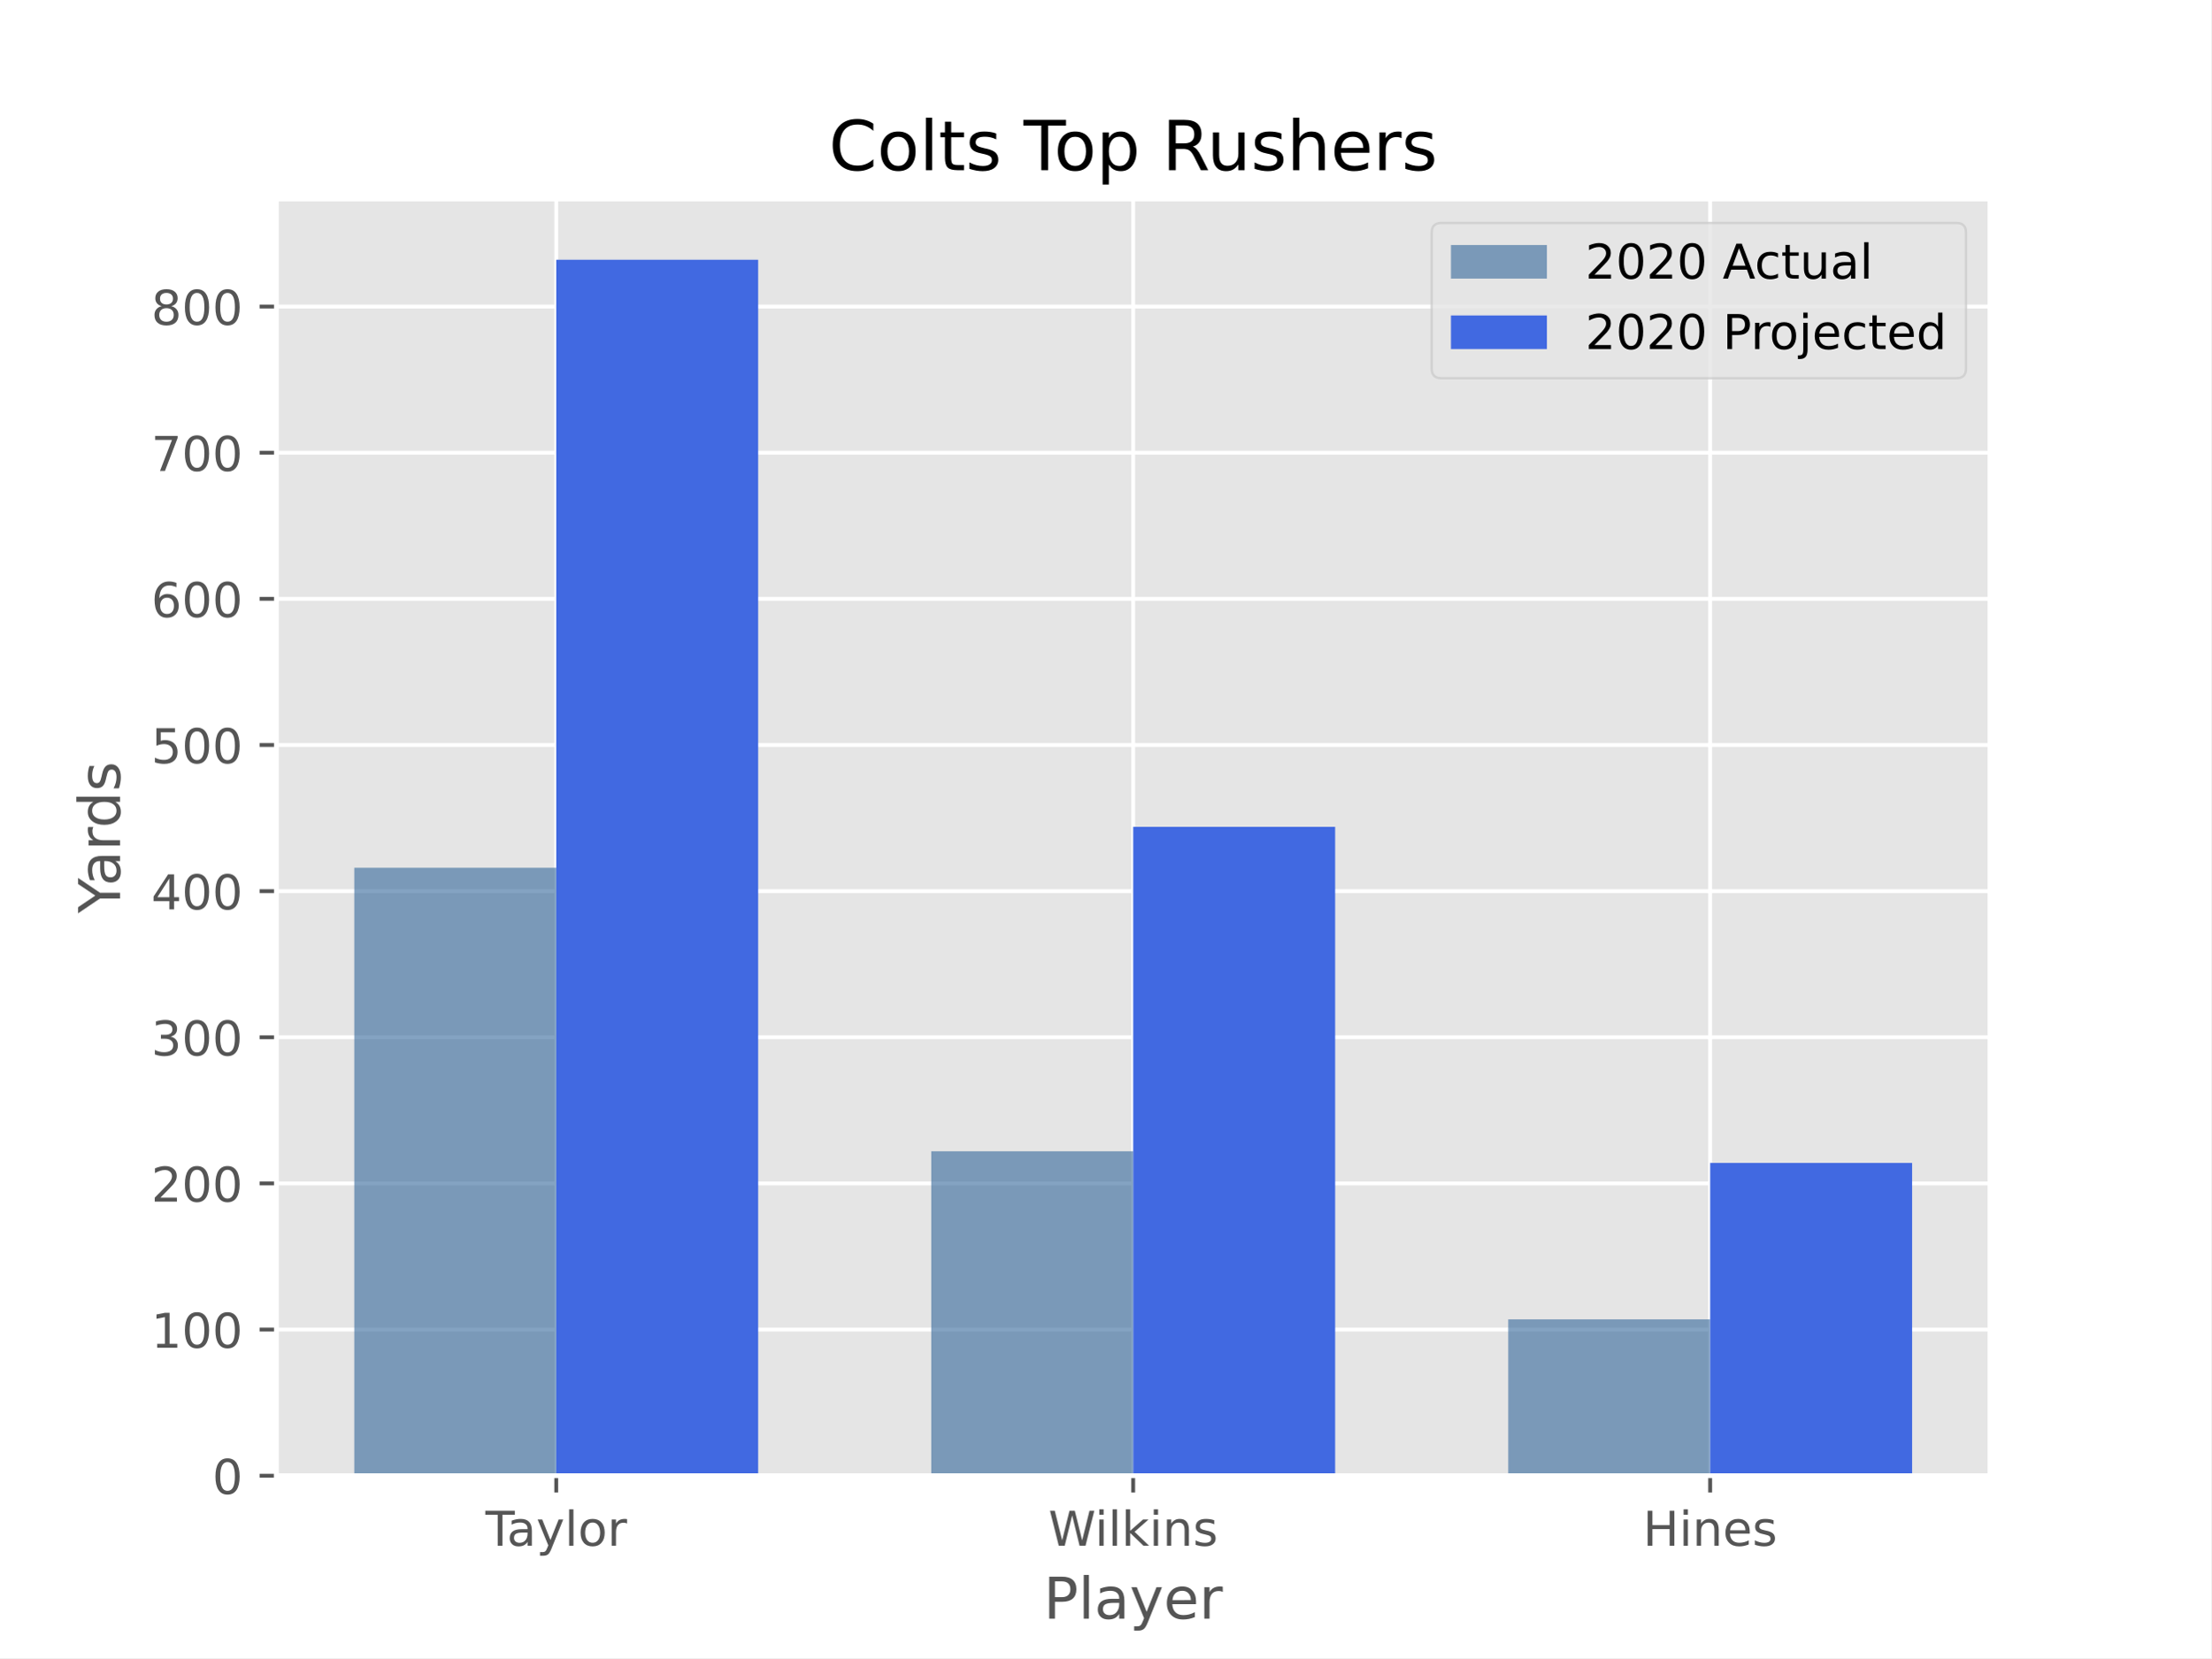
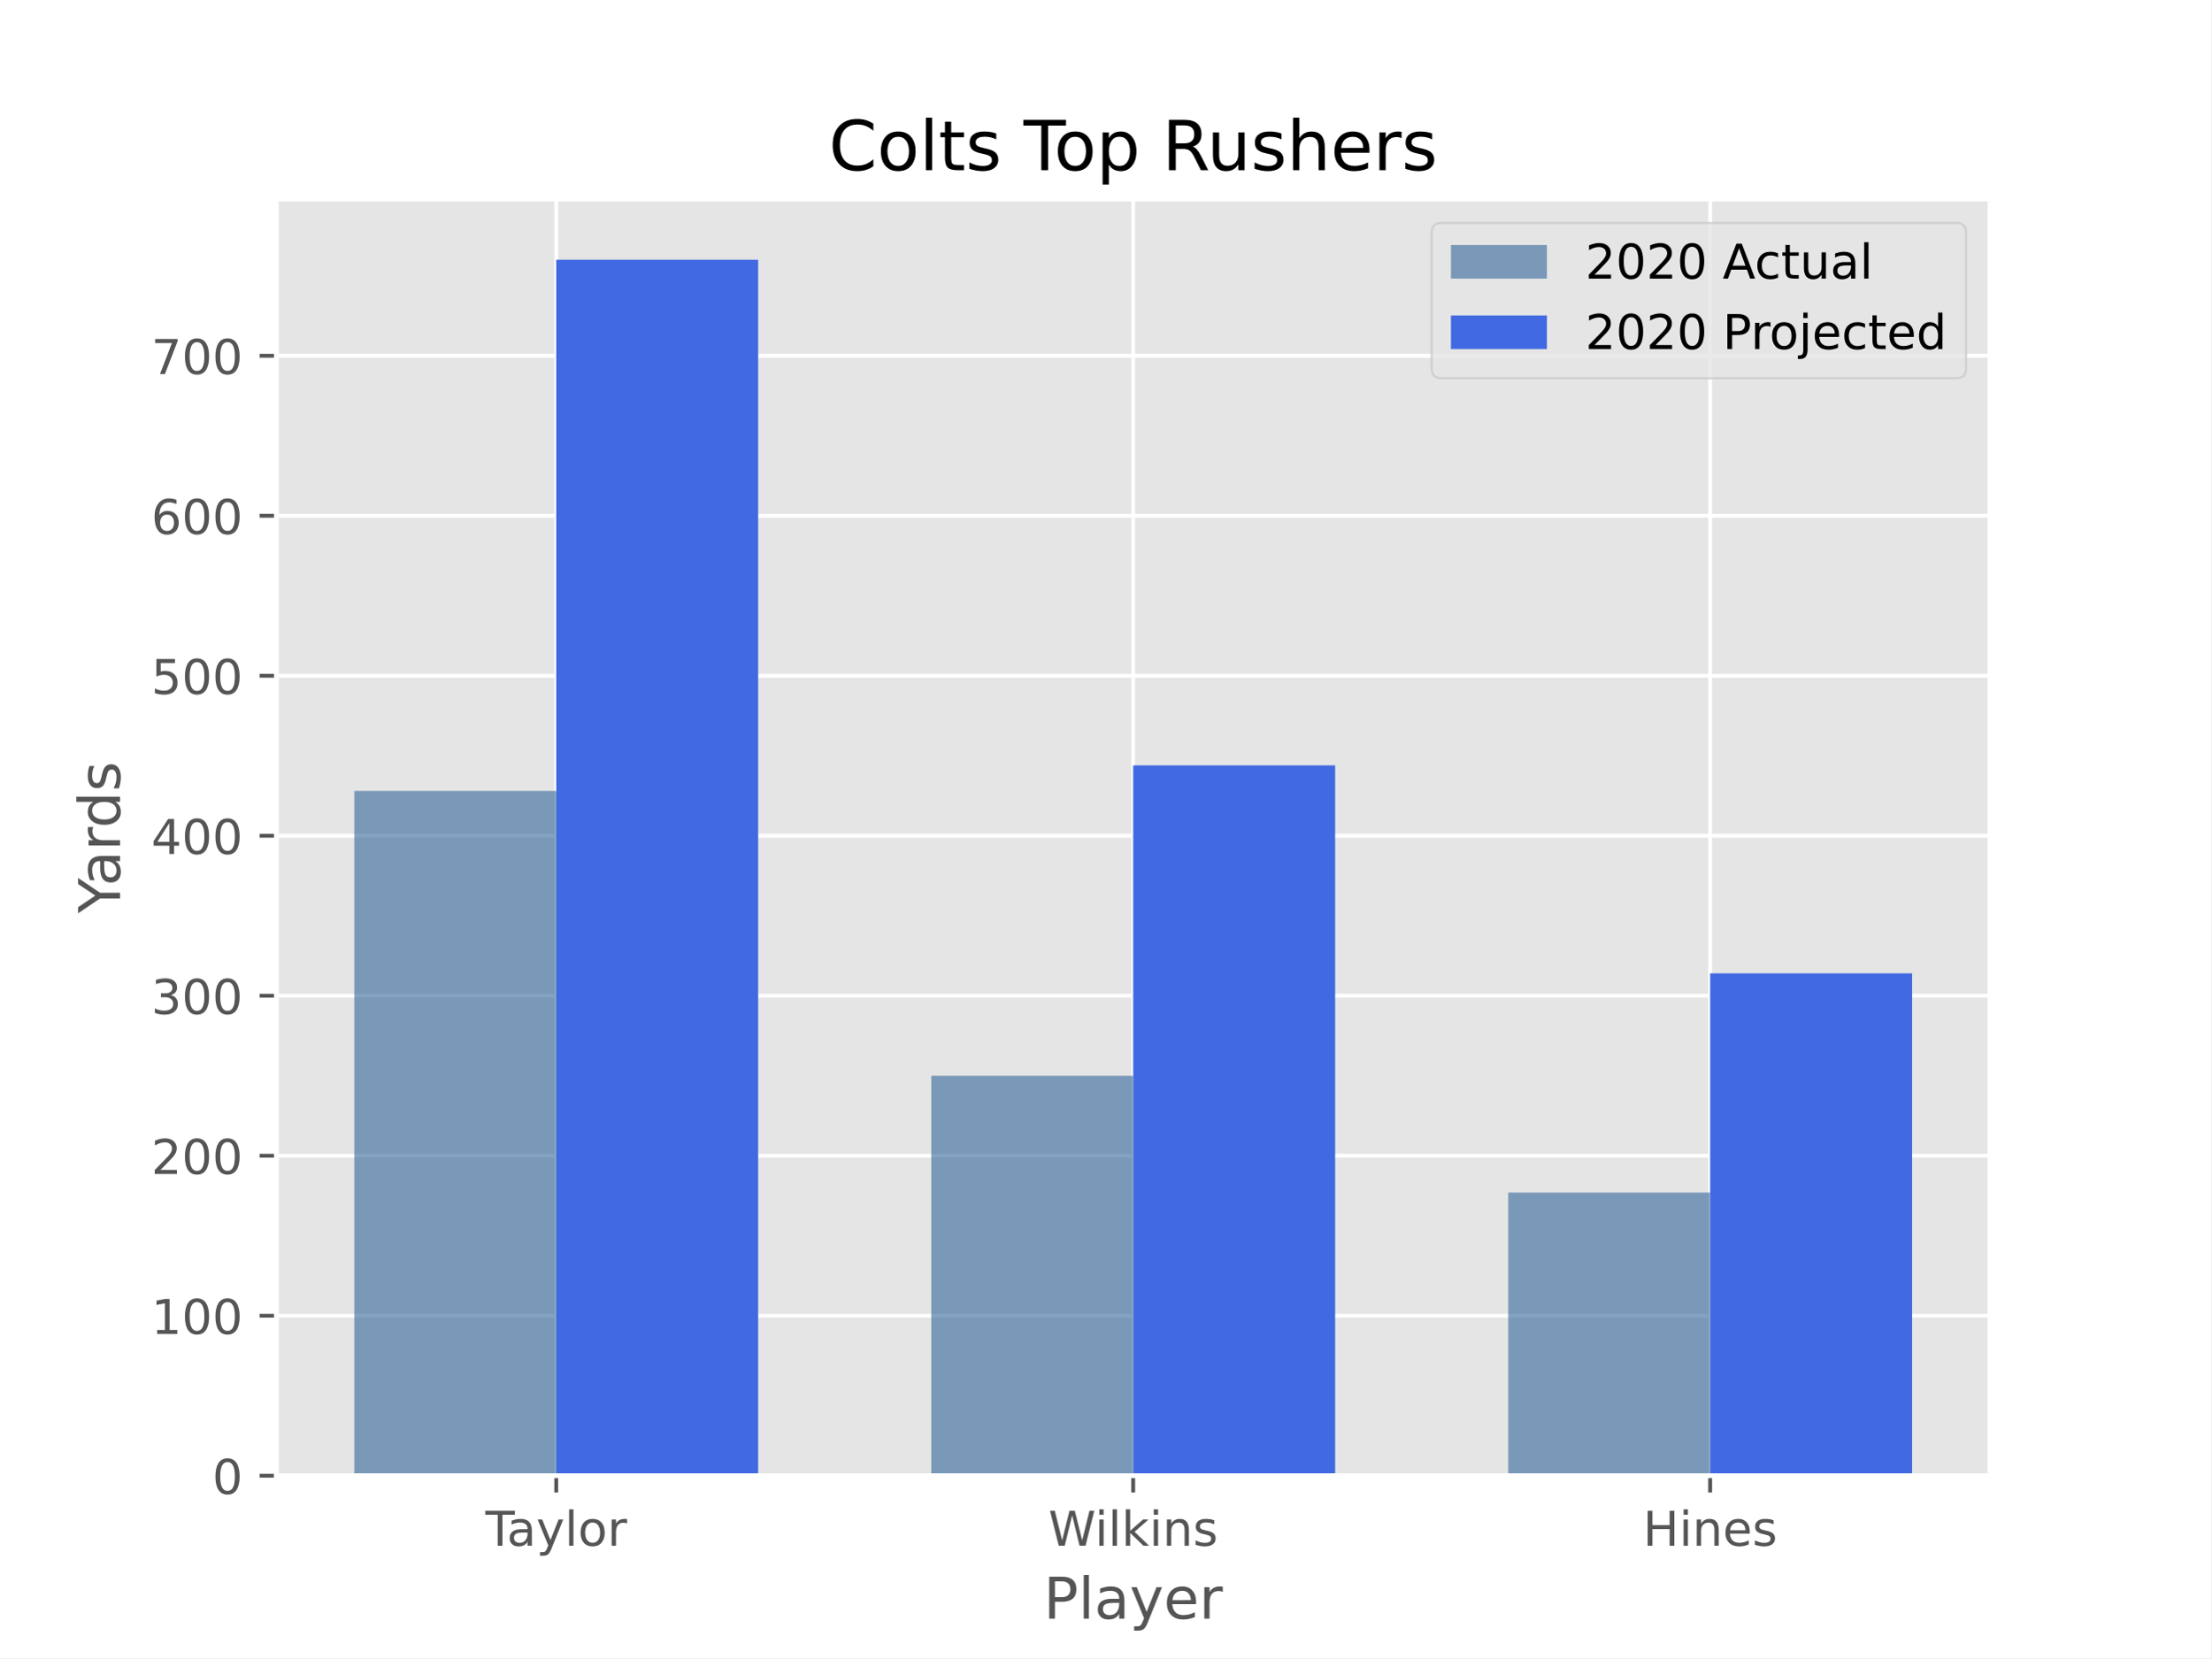
<svg xmlns="http://www.w3.org/2000/svg" xmlns:xlink="http://www.w3.org/1999/xlink" height="345.6pt" version="1.1" viewBox="0 0 460.8 345.6" width="460.8pt">
  <defs>
    <style type="text/css">*{stroke-linecap:butt;stroke-linejoin:round;}</style>
  </defs>
  <g id="figure_1">
    <g id="patch_1">
      <path d="M 0 345.6  L 460.8 345.6  L 460.8 0  L 0 0  z " style="fill:#ffffff;" />
    </g>
    <g id="axes_1">
      <g id="patch_2">
        <path d="M 57.6 307.584  L 414.72 307.584  L 414.72 41.472  L 57.6 41.472  z " style="fill:#e5e5e5;" />
      </g>
      <g id="matplotlib.axis_1">
        <g id="xtick_1">
          <g id="line2d_1">
-             <path clip-path="url(#pebed3a5271)" d="M 115.918 307.584  L 115.918 41.472  " style="fill:none;stroke:#ffffff;stroke-linecap:square;stroke-width:0.8;" />
+             <path clip-path="url(#peca56d6523)" d="M 115.918 307.584  L 115.918 41.472  " style="fill:none;stroke:#ffffff;stroke-linecap:square;stroke-width:0.8;" />
          </g>
          <g id="line2d_2">
            <defs>
-               <path d="M 0 0  L 0 3.5  " id="m8367097b8c" style="stroke:#555555;stroke-width:0.8;" />
-             </defs>
-             <g>
-               <use style="fill:#555555;stroke:#555555;stroke-width:0.8;" x="115.918" xlink:href="#m8367097b8c" y="307.584" />
+               <path d="M 0 0  L 0 3.5  " id="mc77a7208b7" style="stroke:#555555;stroke-width:0.8;" />
+             </defs>
+             <g>
+               <use style="fill:#555555;stroke:#555555;stroke-width:0.8;" x="115.918" xlink:href="#mc77a7208b7" y="307.584" />
            </g>
          </g>
          <g id="text_1">
            <g style="fill:#555555;" transform="translate(101.1613 322.1824)scale(0.1 -0.1)">
              <defs>
                <path d="M -0.297 72.906  L 61.375 72.906  L 61.375 64.594  L 35.5 64.594  L 35.5 0  L 25.594 0  L 25.594 64.594  L -0.297 64.594  z " id="DejaVuSans-84" />
                <path d="M 34.281 27.484  Q 23.391 27.484 19.188 25  Q 14.984 22.516 14.984 16.5  Q 14.984 11.719 18.141 8.906  Q 21.297 6.109 26.703 6.109  Q 34.188 6.109 38.703 11.406  Q 43.219 16.703 43.219 25.484  L 43.219 27.484  z M 52.203 31.203  L 52.203 0  L 43.219 0  L 43.219 8.297  Q 40.141 3.328 35.547 0.953  Q 30.953 -1.422 24.312 -1.422  Q 15.922 -1.422 10.953 3.297  Q 6 8.016 6 15.922  Q 6 25.141 12.172 29.828  Q 18.359 34.516 30.609 34.516  L 43.219 34.516  L 43.219 35.406  Q 43.219 41.609 39.141 45  Q 35.062 48.391 27.688 48.391  Q 23 48.391 18.547 47.266  Q 14.109 46.141 10.016 43.891  L 10.016 52.203  Q 14.938 54.109 19.578 55.047  Q 24.219 56 28.609 56  Q 40.484 56 46.344 49.844  Q 52.203 43.703 52.203 31.203  z " id="DejaVuSans-97" />
                <path d="M 32.172 -5.078  Q 28.375 -14.844 24.75 -17.812  Q 21.141 -20.797 15.094 -20.797  L 7.906 -20.797  L 7.906 -13.281  L 13.188 -13.281  Q 16.891 -13.281 18.938 -11.516  Q 21 -9.766 23.484 -3.219  L 25.094 0.875  L 2.984 54.688  L 12.5 54.688  L 29.594 11.922  L 46.688 54.688  L 56.203 54.688  z " id="DejaVuSans-121" />
                <path d="M 9.422 75.984  L 18.406 75.984  L 18.406 0  L 9.422 0  z " id="DejaVuSans-108" />
                <path d="M 30.609 48.391  Q 23.391 48.391 19.188 42.75  Q 14.984 37.109 14.984 27.297  Q 14.984 17.484 19.156 11.844  Q 23.344 6.203 30.609 6.203  Q 37.797 6.203 41.984 11.859  Q 46.188 17.531 46.188 27.297  Q 46.188 37.016 41.984 42.703  Q 37.797 48.391 30.609 48.391  z M 30.609 56  Q 42.328 56 49.016 48.375  Q 55.719 40.766 55.719 27.297  Q 55.719 13.875 49.016 6.219  Q 42.328 -1.422 30.609 -1.422  Q 18.844 -1.422 12.172 6.219  Q 5.516 13.875 5.516 27.297  Q 5.516 40.766 12.172 48.375  Q 18.844 56 30.609 56  z " id="DejaVuSans-111" />
                <path d="M 41.109 46.297  Q 39.594 47.172 37.812 47.578  Q 36.031 48 33.891 48  Q 26.266 48 22.188 43.047  Q 18.109 38.094 18.109 28.812  L 18.109 0  L 9.078 0  L 9.078 54.688  L 18.109 54.688  L 18.109 46.188  Q 20.953 51.172 25.484 53.578  Q 30.031 56 36.531 56  Q 37.453 56 38.578 55.875  Q 39.703 55.766 41.062 55.516  z " id="DejaVuSans-114" />
              </defs>
              <use xlink:href="#DejaVuSans-84" />
              <use x="44.584" xlink:href="#DejaVuSans-97" />
              <use x="105.863" xlink:href="#DejaVuSans-121" />
              <use x="165.043" xlink:href="#DejaVuSans-108" />
              <use x="192.826" xlink:href="#DejaVuSans-111" />
              <use x="254.008" xlink:href="#DejaVuSans-114" />
            </g>
          </g>
        </g>
        <g id="xtick_2">
          <g id="line2d_3">
-             <path clip-path="url(#pebed3a5271)" d="M 236.16 307.584  L 236.16 41.472  " style="fill:none;stroke:#ffffff;stroke-linecap:square;stroke-width:0.8;" />
+             <path clip-path="url(#peca56d6523)" d="M 236.16 307.584  L 236.16 41.472  " style="fill:none;stroke:#ffffff;stroke-linecap:square;stroke-width:0.8;" />
          </g>
          <g id="line2d_4">
            <g>
-               <use style="fill:#555555;stroke:#555555;stroke-width:0.8;" x="236.16" xlink:href="#m8367097b8c" y="307.584" />
+               <use style="fill:#555555;stroke:#555555;stroke-width:0.8;" x="236.16" xlink:href="#mc77a7208b7" y="307.584" />
            </g>
          </g>
          <g id="text_2">
            <g style="fill:#555555;" transform="translate(218.4928 322.1824)scale(0.1 -0.1)">
              <defs>
                <path d="M 3.328 72.906  L 13.281 72.906  L 28.609 11.281  L 43.891 72.906  L 54.984 72.906  L 70.312 11.281  L 85.594 72.906  L 95.609 72.906  L 77.297 0  L 64.891 0  L 49.516 63.281  L 33.984 0  L 21.578 0  z " id="DejaVuSans-87" />
                <path d="M 9.422 54.688  L 18.406 54.688  L 18.406 0  L 9.422 0  z M 9.422 75.984  L 18.406 75.984  L 18.406 64.594  L 9.422 64.594  z " id="DejaVuSans-105" />
                <path d="M 9.078 75.984  L 18.109 75.984  L 18.109 31.109  L 44.922 54.688  L 56.391 54.688  L 27.391 29.109  L 57.625 0  L 45.906 0  L 18.109 26.703  L 18.109 0  L 9.078 0  z " id="DejaVuSans-107" />
                <path d="M 54.891 33.016  L 54.891 0  L 45.906 0  L 45.906 32.719  Q 45.906 40.484 42.875 44.328  Q 39.844 48.188 33.797 48.188  Q 26.516 48.188 22.312 43.547  Q 18.109 38.922 18.109 30.906  L 18.109 0  L 9.078 0  L 9.078 54.688  L 18.109 54.688  L 18.109 46.188  Q 21.344 51.125 25.703 53.562  Q 30.078 56 35.797 56  Q 45.219 56 50.047 50.172  Q 54.891 44.344 54.891 33.016  z " id="DejaVuSans-110" />
                <path d="M 44.281 53.078  L 44.281 44.578  Q 40.484 46.531 36.375 47.5  Q 32.281 48.484 27.875 48.484  Q 21.188 48.484 17.844 46.438  Q 14.5 44.391 14.5 40.281  Q 14.5 37.156 16.891 35.375  Q 19.281 33.594 26.516 31.984  L 29.594 31.297  Q 39.156 29.25 43.188 25.516  Q 47.219 21.781 47.219 15.094  Q 47.219 7.469 41.188 3.016  Q 35.156 -1.422 24.609 -1.422  Q 20.219 -1.422 15.453 -0.562  Q 10.688 0.297 5.422 2  L 5.422 11.281  Q 10.406 8.688 15.234 7.391  Q 20.062 6.109 24.812 6.109  Q 31.156 6.109 34.562 8.281  Q 37.984 10.453 37.984 14.406  Q 37.984 18.062 35.516 20.016  Q 33.062 21.969 24.703 23.781  L 21.578 24.516  Q 13.234 26.266 9.516 29.906  Q 5.812 33.547 5.812 39.891  Q 5.812 47.609 11.281 51.797  Q 16.75 56 26.812 56  Q 31.781 56 36.172 55.266  Q 40.578 54.547 44.281 53.078  z " id="DejaVuSans-115" />
              </defs>
              <use xlink:href="#DejaVuSans-87" />
              <use x="96.627" xlink:href="#DejaVuSans-105" />
              <use x="124.41" xlink:href="#DejaVuSans-108" />
              <use x="152.193" xlink:href="#DejaVuSans-107" />
              <use x="210.104" xlink:href="#DejaVuSans-105" />
              <use x="237.887" xlink:href="#DejaVuSans-110" />
              <use x="301.266" xlink:href="#DejaVuSans-115" />
            </g>
          </g>
        </g>
        <g id="xtick_3">
          <g id="line2d_5">
-             <path clip-path="url(#pebed3a5271)" d="M 356.402 307.584  L 356.402 41.472  " style="fill:none;stroke:#ffffff;stroke-linecap:square;stroke-width:0.8;" />
+             <path clip-path="url(#peca56d6523)" d="M 356.402 307.584  L 356.402 41.472  " style="fill:none;stroke:#ffffff;stroke-linecap:square;stroke-width:0.8;" />
          </g>
          <g id="line2d_6">
            <g>
-               <use style="fill:#555555;stroke:#555555;stroke-width:0.8;" x="356.402" xlink:href="#m8367097b8c" y="307.584" />
+               <use style="fill:#555555;stroke:#555555;stroke-width:0.8;" x="356.402" xlink:href="#mc77a7208b7" y="307.584" />
            </g>
          </g>
          <g id="text_3">
            <g style="fill:#555555;" transform="translate(342.4032 322.1824)scale(0.1 -0.1)">
              <defs>
                <path d="M 9.812 72.906  L 19.672 72.906  L 19.672 43.016  L 55.516 43.016  L 55.516 72.906  L 65.375 72.906  L 65.375 0  L 55.516 0  L 55.516 34.719  L 19.672 34.719  L 19.672 0  L 9.812 0  z " id="DejaVuSans-72" />
                <path d="M 56.203 29.594  L 56.203 25.203  L 14.891 25.203  Q 15.484 15.922 20.484 11.062  Q 25.484 6.203 34.422 6.203  Q 39.594 6.203 44.453 7.469  Q 49.312 8.734 54.109 11.281  L 54.109 2.781  Q 49.266 0.734 44.188 -0.344  Q 39.109 -1.422 33.891 -1.422  Q 20.797 -1.422 13.156 6.188  Q 5.516 13.812 5.516 26.812  Q 5.516 40.234 12.766 48.109  Q 20.016 56 32.328 56  Q 43.359 56 49.781 48.891  Q 56.203 41.797 56.203 29.594  z M 47.219 32.234  Q 47.125 39.594 43.094 43.984  Q 39.062 48.391 32.422 48.391  Q 24.906 48.391 20.391 44.141  Q 15.875 39.891 15.188 32.172  z " id="DejaVuSans-101" />
              </defs>
              <use xlink:href="#DejaVuSans-72" />
              <use x="75.195" xlink:href="#DejaVuSans-105" />
              <use x="102.979" xlink:href="#DejaVuSans-110" />
              <use x="166.357" xlink:href="#DejaVuSans-101" />
              <use x="227.881" xlink:href="#DejaVuSans-115" />
            </g>
          </g>
        </g>
        <g id="text_4">
          <g style="fill:#555555;" transform="translate(217.4888 337.3802)scale(0.12 -0.12)">
            <defs>
              <path d="M 19.672 64.797  L 19.672 37.406  L 32.078 37.406  Q 38.969 37.406 42.719 40.969  Q 46.484 44.531 46.484 51.125  Q 46.484 57.672 42.719 61.234  Q 38.969 64.797 32.078 64.797  z M 9.812 72.906  L 32.078 72.906  Q 44.344 72.906 50.609 67.359  Q 56.891 61.812 56.891 51.125  Q 56.891 40.328 50.609 34.812  Q 44.344 29.297 32.078 29.297  L 19.672 29.297  L 19.672 0  L 9.812 0  z " id="DejaVuSans-80" />
            </defs>
            <use xlink:href="#DejaVuSans-80" />
            <use x="60.303" xlink:href="#DejaVuSans-108" />
            <use x="88.086" xlink:href="#DejaVuSans-97" />
            <use x="149.365" xlink:href="#DejaVuSans-121" />
            <use x="208.545" xlink:href="#DejaVuSans-101" />
            <use x="270.068" xlink:href="#DejaVuSans-114" />
          </g>
        </g>
      </g>
      <g id="matplotlib.axis_2">
        <g id="ytick_1">
          <g id="line2d_7">
-             <path clip-path="url(#pebed3a5271)" d="M 57.6 307.584  L 414.72 307.584  " style="fill:none;stroke:#ffffff;stroke-linecap:square;stroke-width:0.8;" />
+             <path clip-path="url(#peca56d6523)" d="M 57.6 307.584  L 414.72 307.584  " style="fill:none;stroke:#ffffff;stroke-linecap:square;stroke-width:0.8;" />
          </g>
          <g id="line2d_8">
            <defs>
-               <path d="M 0 0  L -3.5 0  " id="mbb1b11f7b4" style="stroke:#555555;stroke-width:0.8;" />
-             </defs>
-             <g>
-               <use style="fill:#555555;stroke:#555555;stroke-width:0.8;" x="57.6" xlink:href="#mbb1b11f7b4" y="307.584" />
+               <path d="M 0 0  L -3.5 0  " id="mce78592511" style="stroke:#555555;stroke-width:0.8;" />
+             </defs>
+             <g>
+               <use style="fill:#555555;stroke:#555555;stroke-width:0.8;" x="57.6" xlink:href="#mce78592511" y="307.584" />
            </g>
          </g>
          <g id="text_5">
            <g style="fill:#555555;" transform="translate(44.2375 311.3832)scale(0.1 -0.1)">
              <defs>
                <path d="M 31.781 66.406  Q 24.172 66.406 20.328 58.906  Q 16.5 51.422 16.5 36.375  Q 16.5 21.391 20.328 13.891  Q 24.172 6.391 31.781 6.391  Q 39.453 6.391 43.281 13.891  Q 47.125 21.391 47.125 36.375  Q 47.125 51.422 43.281 58.906  Q 39.453 66.406 31.781 66.406  z M 31.781 74.219  Q 44.047 74.219 50.516 64.516  Q 56.984 54.828 56.984 36.375  Q 56.984 17.969 50.516 8.266  Q 44.047 -1.422 31.781 -1.422  Q 19.531 -1.422 13.062 8.266  Q 6.594 17.969 6.594 36.375  Q 6.594 54.828 13.062 64.516  Q 19.531 74.219 31.781 74.219  z " id="DejaVuSans-48" />
              </defs>
              <use xlink:href="#DejaVuSans-48" />
            </g>
          </g>
        </g>
        <g id="ytick_2">
          <g id="line2d_9">
-             <path clip-path="url(#pebed3a5271)" d="M 57.6 277.122  L 414.72 277.122  " style="fill:none;stroke:#ffffff;stroke-linecap:square;stroke-width:0.8;" />
+             <path clip-path="url(#peca56d6523)" d="M 57.6 274.237  L 414.72 274.237  " style="fill:none;stroke:#ffffff;stroke-linecap:square;stroke-width:0.8;" />
          </g>
          <g id="line2d_10">
            <g>
-               <use style="fill:#555555;stroke:#555555;stroke-width:0.8;" x="57.6" xlink:href="#mbb1b11f7b4" y="277.122" />
+               <use style="fill:#555555;stroke:#555555;stroke-width:0.8;" x="57.6" xlink:href="#mce78592511" y="274.237" />
            </g>
          </g>
          <g id="text_6">
-             <g style="fill:#555555;" transform="translate(31.5125 280.9217)scale(0.1 -0.1)">
+             <g style="fill:#555555;" transform="translate(31.5125 278.0358)scale(0.1 -0.1)">
              <defs>
                <path d="M 12.406 8.297  L 28.516 8.297  L 28.516 63.922  L 10.984 60.406  L 10.984 69.391  L 28.422 72.906  L 38.281 72.906  L 38.281 8.297  L 54.391 8.297  L 54.391 0  L 12.406 0  z " id="DejaVuSans-49" />
              </defs>
              <use xlink:href="#DejaVuSans-49" />
              <use x="63.623" xlink:href="#DejaVuSans-48" />
              <use x="127.246" xlink:href="#DejaVuSans-48" />
            </g>
          </g>
        </g>
        <g id="ytick_3">
          <g id="line2d_11">
-             <path clip-path="url(#pebed3a5271)" d="M 57.6 246.661  L 414.72 246.661  " style="fill:none;stroke:#ffffff;stroke-linecap:square;stroke-width:0.8;" />
+             <path clip-path="url(#peca56d6523)" d="M 57.6 240.889  L 414.72 240.889  " style="fill:none;stroke:#ffffff;stroke-linecap:square;stroke-width:0.8;" />
          </g>
          <g id="line2d_12">
            <g>
-               <use style="fill:#555555;stroke:#555555;stroke-width:0.8;" x="57.6" xlink:href="#mbb1b11f7b4" y="246.661" />
+               <use style="fill:#555555;stroke:#555555;stroke-width:0.8;" x="57.6" xlink:href="#mce78592511" y="240.889" />
            </g>
          </g>
          <g id="text_7">
-             <g style="fill:#555555;" transform="translate(31.5125 250.4601)scale(0.1 -0.1)">
+             <g style="fill:#555555;" transform="translate(31.5125 244.6885)scale(0.1 -0.1)">
              <defs>
                <path d="M 19.188 8.297  L 53.609 8.297  L 53.609 0  L 7.328 0  L 7.328 8.297  Q 12.938 14.109 22.625 23.891  Q 32.328 33.688 34.812 36.531  Q 39.547 41.844 41.422 45.531  Q 43.312 49.219 43.312 52.781  Q 43.312 58.594 39.234 62.25  Q 35.156 65.922 28.609 65.922  Q 23.969 65.922 18.812 64.312  Q 13.672 62.703 7.812 59.422  L 7.812 69.391  Q 13.766 71.781 18.938 73  Q 24.125 74.219 28.422 74.219  Q 39.75 74.219 46.484 68.547  Q 53.219 62.891 53.219 53.422  Q 53.219 48.922 51.531 44.891  Q 49.859 40.875 45.406 35.406  Q 44.188 33.984 37.641 27.219  Q 31.109 20.453 19.188 8.297  z " id="DejaVuSans-50" />
              </defs>
              <use xlink:href="#DejaVuSans-50" />
              <use x="63.623" xlink:href="#DejaVuSans-48" />
              <use x="127.246" xlink:href="#DejaVuSans-48" />
            </g>
          </g>
        </g>
        <g id="ytick_4">
          <g id="line2d_13">
-             <path clip-path="url(#pebed3a5271)" d="M 57.6 216.199  L 414.72 216.199  " style="fill:none;stroke:#ffffff;stroke-linecap:square;stroke-width:0.8;" />
+             <path clip-path="url(#peca56d6523)" d="M 57.6 207.542  L 414.72 207.542  " style="fill:none;stroke:#ffffff;stroke-linecap:square;stroke-width:0.8;" />
          </g>
          <g id="line2d_14">
            <g>
-               <use style="fill:#555555;stroke:#555555;stroke-width:0.8;" x="57.6" xlink:href="#mbb1b11f7b4" y="216.199" />
+               <use style="fill:#555555;stroke:#555555;stroke-width:0.8;" x="57.6" xlink:href="#mce78592511" y="207.542" />
            </g>
          </g>
          <g id="text_8">
-             <g style="fill:#555555;" transform="translate(31.5125 219.9986)scale(0.1 -0.1)">
+             <g style="fill:#555555;" transform="translate(31.5125 211.3411)scale(0.1 -0.1)">
              <defs>
                <path d="M 40.578 39.312  Q 47.656 37.797 51.625 33  Q 55.609 28.219 55.609 21.188  Q 55.609 10.406 48.188 4.484  Q 40.766 -1.422 27.094 -1.422  Q 22.516 -1.422 17.656 -0.516  Q 12.797 0.391 7.625 2.203  L 7.625 11.719  Q 11.719 9.328 16.594 8.109  Q 21.484 6.891 26.812 6.891  Q 36.078 6.891 40.938 10.547  Q 45.797 14.203 45.797 21.188  Q 45.797 27.641 41.281 31.266  Q 36.766 34.906 28.719 34.906  L 20.219 34.906  L 20.219 43.016  L 29.109 43.016  Q 36.375 43.016 40.234 45.922  Q 44.094 48.828 44.094 54.297  Q 44.094 59.906 40.109 62.906  Q 36.141 65.922 28.719 65.922  Q 24.656 65.922 20.016 65.031  Q 15.375 64.156 9.812 62.312  L 9.812 71.094  Q 15.438 72.656 20.344 73.438  Q 25.25 74.219 29.594 74.219  Q 40.828 74.219 47.359 69.109  Q 53.906 64.016 53.906 55.328  Q 53.906 49.266 50.438 45.094  Q 46.969 40.922 40.578 39.312  z " id="DejaVuSans-51" />
              </defs>
              <use xlink:href="#DejaVuSans-51" />
              <use x="63.623" xlink:href="#DejaVuSans-48" />
              <use x="127.246" xlink:href="#DejaVuSans-48" />
            </g>
          </g>
        </g>
        <g id="ytick_5">
          <g id="line2d_15">
-             <path clip-path="url(#pebed3a5271)" d="M 57.6 185.738  L 414.72 185.738  " style="fill:none;stroke:#ffffff;stroke-linecap:square;stroke-width:0.8;" />
+             <path clip-path="url(#peca56d6523)" d="M 57.6 174.195  L 414.72 174.195  " style="fill:none;stroke:#ffffff;stroke-linecap:square;stroke-width:0.8;" />
          </g>
          <g id="line2d_16">
            <g>
-               <use style="fill:#555555;stroke:#555555;stroke-width:0.8;" x="57.6" xlink:href="#mbb1b11f7b4" y="185.738" />
+               <use style="fill:#555555;stroke:#555555;stroke-width:0.8;" x="57.6" xlink:href="#mce78592511" y="174.195" />
            </g>
          </g>
          <g id="text_9">
-             <g style="fill:#555555;" transform="translate(31.5125 189.5371)scale(0.1 -0.1)">
+             <g style="fill:#555555;" transform="translate(31.5125 177.9937)scale(0.1 -0.1)">
              <defs>
                <path d="M 37.797 64.312  L 12.891 25.391  L 37.797 25.391  z M 35.203 72.906  L 47.609 72.906  L 47.609 25.391  L 58.016 25.391  L 58.016 17.188  L 47.609 17.188  L 47.609 0  L 37.797 0  L 37.797 17.188  L 4.891 17.188  L 4.891 26.703  z " id="DejaVuSans-52" />
              </defs>
              <use xlink:href="#DejaVuSans-52" />
              <use x="63.623" xlink:href="#DejaVuSans-48" />
              <use x="127.246" xlink:href="#DejaVuSans-48" />
            </g>
          </g>
        </g>
        <g id="ytick_6">
          <g id="line2d_17">
-             <path clip-path="url(#pebed3a5271)" d="M 57.6 155.276  L 414.72 155.276  " style="fill:none;stroke:#ffffff;stroke-linecap:square;stroke-width:0.8;" />
+             <path clip-path="url(#peca56d6523)" d="M 57.6 140.847  L 414.72 140.847  " style="fill:none;stroke:#ffffff;stroke-linecap:square;stroke-width:0.8;" />
          </g>
          <g id="line2d_18">
            <g>
-               <use style="fill:#555555;stroke:#555555;stroke-width:0.8;" x="57.6" xlink:href="#mbb1b11f7b4" y="155.276" />
+               <use style="fill:#555555;stroke:#555555;stroke-width:0.8;" x="57.6" xlink:href="#mce78592511" y="140.847" />
            </g>
          </g>
          <g id="text_10">
-             <g style="fill:#555555;" transform="translate(31.5125 159.0755)scale(0.1 -0.1)">
+             <g style="fill:#555555;" transform="translate(31.5125 144.6464)scale(0.1 -0.1)">
              <defs>
                <path d="M 10.797 72.906  L 49.516 72.906  L 49.516 64.594  L 19.828 64.594  L 19.828 46.734  Q 21.969 47.469 24.109 47.828  Q 26.266 48.188 28.422 48.188  Q 40.625 48.188 47.75 41.5  Q 54.891 34.812 54.891 23.391  Q 54.891 11.625 47.562 5.094  Q 40.234 -1.422 26.906 -1.422  Q 22.312 -1.422 17.547 -0.641  Q 12.797 0.141 7.719 1.703  L 7.719 11.625  Q 12.109 9.234 16.797 8.062  Q 21.484 6.891 26.703 6.891  Q 35.156 6.891 40.078 11.328  Q 45.016 15.766 45.016 23.391  Q 45.016 31 40.078 35.438  Q 35.156 39.891 26.703 39.891  Q 22.75 39.891 18.812 39.016  Q 14.891 38.141 10.797 36.281  z " id="DejaVuSans-53" />
              </defs>
              <use xlink:href="#DejaVuSans-53" />
              <use x="63.623" xlink:href="#DejaVuSans-48" />
              <use x="127.246" xlink:href="#DejaVuSans-48" />
            </g>
          </g>
        </g>
        <g id="ytick_7">
          <g id="line2d_19">
-             <path clip-path="url(#pebed3a5271)" d="M 57.6 124.815  L 414.72 124.815  " style="fill:none;stroke:#ffffff;stroke-linecap:square;stroke-width:0.8;" />
+             <path clip-path="url(#peca56d6523)" d="M 57.6 107.5  L 414.72 107.5  " style="fill:none;stroke:#ffffff;stroke-linecap:square;stroke-width:0.8;" />
          </g>
          <g id="line2d_20">
            <g>
-               <use style="fill:#555555;stroke:#555555;stroke-width:0.8;" x="57.6" xlink:href="#mbb1b11f7b4" y="124.815" />
+               <use style="fill:#555555;stroke:#555555;stroke-width:0.8;" x="57.6" xlink:href="#mce78592511" y="107.5" />
            </g>
          </g>
          <g id="text_11">
-             <g style="fill:#555555;" transform="translate(31.5125 128.614)scale(0.1 -0.1)">
+             <g style="fill:#555555;" transform="translate(31.5125 111.299)scale(0.1 -0.1)">
              <defs>
                <path d="M 33.016 40.375  Q 26.375 40.375 22.484 35.828  Q 18.609 31.297 18.609 23.391  Q 18.609 15.531 22.484 10.953  Q 26.375 6.391 33.016 6.391  Q 39.656 6.391 43.531 10.953  Q 47.406 15.531 47.406 23.391  Q 47.406 31.297 43.531 35.828  Q 39.656 40.375 33.016 40.375  z M 52.594 71.297  L 52.594 62.312  Q 48.875 64.062 45.094 64.984  Q 41.312 65.922 37.594 65.922  Q 27.828 65.922 22.672 59.328  Q 17.531 52.734 16.797 39.406  Q 19.672 43.656 24.016 45.922  Q 28.375 48.188 33.594 48.188  Q 44.578 48.188 50.953 41.516  Q 57.328 34.859 57.328 23.391  Q 57.328 12.156 50.688 5.359  Q 44.047 -1.422 33.016 -1.422  Q 20.359 -1.422 13.672 8.266  Q 6.984 17.969 6.984 36.375  Q 6.984 53.656 15.188 63.938  Q 23.391 74.219 37.203 74.219  Q 40.922 74.219 44.703 73.484  Q 48.484 72.75 52.594 71.297  z " id="DejaVuSans-54" />
              </defs>
              <use xlink:href="#DejaVuSans-54" />
              <use x="63.623" xlink:href="#DejaVuSans-48" />
              <use x="127.246" xlink:href="#DejaVuSans-48" />
            </g>
          </g>
        </g>
        <g id="ytick_8">
          <g id="line2d_21">
-             <path clip-path="url(#pebed3a5271)" d="M 57.6 94.353  L 414.72 94.353  " style="fill:none;stroke:#ffffff;stroke-linecap:square;stroke-width:0.8;" />
+             <path clip-path="url(#peca56d6523)" d="M 57.6 74.152  L 414.72 74.152  " style="fill:none;stroke:#ffffff;stroke-linecap:square;stroke-width:0.8;" />
          </g>
          <g id="line2d_22">
            <g>
-               <use style="fill:#555555;stroke:#555555;stroke-width:0.8;" x="57.6" xlink:href="#mbb1b11f7b4" y="94.353" />
+               <use style="fill:#555555;stroke:#555555;stroke-width:0.8;" x="57.6" xlink:href="#mce78592511" y="74.152" />
            </g>
          </g>
          <g id="text_12">
-             <g style="fill:#555555;" transform="translate(31.5125 98.15245)scale(0.1 -0.1)">
+             <g style="fill:#555555;" transform="translate(31.5125 77.95164)scale(0.1 -0.1)">
              <defs>
                <path d="M 8.203 72.906  L 55.078 72.906  L 55.078 68.703  L 28.609 0  L 18.312 0  L 43.219 64.594  L 8.203 64.594  z " id="DejaVuSans-55" />
              </defs>
              <use xlink:href="#DejaVuSans-55" />
              <use x="63.623" xlink:href="#DejaVuSans-48" />
              <use x="127.246" xlink:href="#DejaVuSans-48" />
            </g>
          </g>
        </g>
-         <g id="ytick_9">
-           <g id="line2d_23">
-             <path clip-path="url(#pebed3a5271)" d="M 57.6 63.892  L 414.72 63.892  " style="fill:none;stroke:#ffffff;stroke-linecap:square;stroke-width:0.8;" />
-           </g>
-           <g id="line2d_24">
-             <g>
-               <use style="fill:#555555;stroke:#555555;stroke-width:0.8;" x="57.6" xlink:href="#mbb1b11f7b4" y="63.892" />
-             </g>
-           </g>
-           <g id="text_13">
-             <g style="fill:#555555;" transform="translate(31.5125 67.69091)scale(0.1 -0.1)">
-               <defs>
-                 <path d="M 31.781 34.625  Q 24.75 34.625 20.719 30.859  Q 16.703 27.094 16.703 20.516  Q 16.703 13.922 20.719 10.156  Q 24.75 6.391 31.781 6.391  Q 38.812 6.391 42.859 10.172  Q 46.922 13.969 46.922 20.516  Q 46.922 27.094 42.891 30.859  Q 38.875 34.625 31.781 34.625  z M 21.922 38.812  Q 15.578 40.375 12.031 44.719  Q 8.5 49.078 8.5 55.328  Q 8.5 64.062 14.719 69.141  Q 20.953 74.219 31.781 74.219  Q 42.672 74.219 48.875 69.141  Q 55.078 64.062 55.078 55.328  Q 55.078 49.078 51.531 44.719  Q 48 40.375 41.703 38.812  Q 48.828 37.156 52.797 32.312  Q 56.781 27.484 56.781 20.516  Q 56.781 9.906 50.312 4.234  Q 43.844 -1.422 31.781 -1.422  Q 19.734 -1.422 13.25 4.234  Q 6.781 9.906 6.781 20.516  Q 6.781 27.484 10.781 32.312  Q 14.797 37.156 21.922 38.812  z M 18.312 54.391  Q 18.312 48.734 21.844 45.562  Q 25.391 42.391 31.781 42.391  Q 38.141 42.391 41.719 45.562  Q 45.312 48.734 45.312 54.391  Q 45.312 60.062 41.719 63.234  Q 38.141 66.406 31.781 66.406  Q 25.391 66.406 21.844 63.234  Q 18.312 60.062 18.312 54.391  z " id="DejaVuSans-56" />
-               </defs>
-               <use xlink:href="#DejaVuSans-56" />
-               <use x="63.623" xlink:href="#DejaVuSans-48" />
-               <use x="127.246" xlink:href="#DejaVuSans-48" />
-             </g>
-           </g>
-         </g>
-         <g id="text_14">
+         <g id="text_13">
          <g style="fill:#555555;" transform="translate(25.01687 190.3408)rotate(-90)scale(0.12 -0.12)">
            <defs>
              <path d="M -0.203 72.906  L 10.406 72.906  L 30.609 42.922  L 50.688 72.906  L 61.281 72.906  L 35.5 34.719  L 35.5 0  L 25.594 0  L 25.594 34.719  z " id="DejaVuSans-89" />
              <path d="M 45.406 46.391  L 45.406 75.984  L 54.391 75.984  L 54.391 0  L 45.406 0  L 45.406 8.203  Q 42.578 3.328 38.25 0.953  Q 33.938 -1.422 27.875 -1.422  Q 17.969 -1.422 11.734 6.484  Q 5.516 14.406 5.516 27.297  Q 5.516 40.188 11.734 48.094  Q 17.969 56 27.875 56  Q 33.938 56 38.25 53.625  Q 42.578 51.266 45.406 46.391  z M 14.797 27.297  Q 14.797 17.391 18.875 11.75  Q 22.953 6.109 30.078 6.109  Q 37.203 6.109 41.297 11.75  Q 45.406 17.391 45.406 27.297  Q 45.406 37.203 41.297 42.844  Q 37.203 48.484 30.078 48.484  Q 22.953 48.484 18.875 42.844  Q 14.797 37.203 14.797 27.297  z " id="DejaVuSans-100" />
            </defs>
            <use xlink:href="#DejaVuSans-89" />
            <use x="47.334" xlink:href="#DejaVuSans-97" />
            <use x="108.613" xlink:href="#DejaVuSans-114" />
            <use x="147.977" xlink:href="#DejaVuSans-100" />
            <use x="211.453" xlink:href="#DejaVuSans-115" />
          </g>
        </g>
      </g>
      <g id="patch_3">
-         <path clip-path="url(#pebed3a5271)" d="M 73.833 307.584  L 115.918 307.584  L 115.918 180.864  L 73.833 180.864  z " style="fill:#336699;fill-opacity:0.6;" />
+         <path clip-path="url(#peca56d6523)" d="M 73.833 307.584  L 115.918 307.584  L 115.918 164.857  L 73.833 164.857  z " style="fill:#336699;fill-opacity:0.6;" />
      </g>
      <g id="patch_4">
-         <path clip-path="url(#pebed3a5271)" d="M 194.075 307.584  L 236.16 307.584  L 236.16 239.959  L 194.075 239.959  z " style="fill:#336699;fill-opacity:0.6;" />
+         <path clip-path="url(#peca56d6523)" d="M 194.075 307.584  L 236.16 307.584  L 236.16 224.216  L 194.075 224.216  z " style="fill:#336699;fill-opacity:0.6;" />
      </g>
      <g id="patch_5">
-         <path clip-path="url(#pebed3a5271)" d="M 314.318 307.584  L 356.402 307.584  L 356.402 274.99  L 314.318 274.99  z " style="fill:#336699;fill-opacity:0.6;" />
+         <path clip-path="url(#peca56d6523)" d="M 314.318 307.584  L 356.402 307.584  L 356.402 248.559  L 314.318 248.559  z " style="fill:#336699;fill-opacity:0.6;" />
      </g>
      <g id="patch_6">
-         <path clip-path="url(#pebed3a5271)" d="M 115.918 307.584  L 158.002 307.584  L 158.002 54.144  L 115.918 54.144  z " style="fill:#4169e1;" />
+         <path clip-path="url(#peca56d6523)" d="M 115.918 307.584  L 158.002 307.584  L 158.002 54.144  L 115.918 54.144  z " style="fill:#4169e1;" />
      </g>
      <g id="patch_7">
-         <path clip-path="url(#pebed3a5271)" d="M 236.16 307.584  L 278.245 307.584  L 278.245 172.335  L 236.16 172.335  z " style="fill:#4169e1;" />
+         <path clip-path="url(#peca56d6523)" d="M 236.16 307.584  L 278.245 307.584  L 278.245 159.522  L 236.16 159.522  z " style="fill:#4169e1;" />
      </g>
      <g id="patch_8">
-         <path clip-path="url(#pebed3a5271)" d="M 356.402 307.584  L 398.487 307.584  L 398.487 242.396  L 356.402 242.396  z " style="fill:#4169e1;" />
+         <path clip-path="url(#peca56d6523)" d="M 356.402 307.584  L 398.487 307.584  L 398.487 202.873  L 356.402 202.873  z " style="fill:#4169e1;" />
      </g>
      <g id="patch_9">
        <path d="M 57.6 307.584  L 57.6 41.472  " style="fill:none;stroke:#ffffff;stroke-linecap:square;stroke-linejoin:miter;" />
      </g>
      <g id="patch_10">
        <path d="M 414.72 307.584  L 414.72 41.472  " style="fill:none;stroke:#ffffff;stroke-linecap:square;stroke-linejoin:miter;" />
      </g>
      <g id="patch_11">
        <path d="M 57.6 307.584  L 414.72 307.584  " style="fill:none;stroke:#ffffff;stroke-linecap:square;stroke-linejoin:miter;" />
      </g>
      <g id="patch_12">
        <path d="M 57.6 41.472  L 414.72 41.472  " style="fill:none;stroke:#ffffff;stroke-linecap:square;stroke-linejoin:miter;" />
      </g>
-       <g id="text_15">
+       <g id="text_14">
        <g transform="translate(172.7303 35.472)scale(0.144 -0.144)">
          <defs>
            <path d="M 64.406 67.281  L 64.406 56.891  Q 59.422 61.531 53.781 63.812  Q 48.141 66.109 41.797 66.109  Q 29.297 66.109 22.656 58.469  Q 16.016 50.828 16.016 36.375  Q 16.016 21.969 22.656 14.328  Q 29.297 6.688 41.797 6.688  Q 48.141 6.688 53.781 8.984  Q 59.422 11.281 64.406 15.922  L 64.406 5.609  Q 59.234 2.094 53.438 0.328  Q 47.656 -1.422 41.219 -1.422  Q 24.656 -1.422 15.125 8.703  Q 5.609 18.844 5.609 36.375  Q 5.609 53.953 15.125 64.078  Q 24.656 74.219 41.219 74.219  Q 47.75 74.219 53.531 72.484  Q 59.328 70.75 64.406 67.281  z " id="DejaVuSans-67" />
            <path d="M 18.312 70.219  L 18.312 54.688  L 36.812 54.688  L 36.812 47.703  L 18.312 47.703  L 18.312 18.016  Q 18.312 11.328 20.141 9.422  Q 21.969 7.516 27.594 7.516  L 36.812 7.516  L 36.812 0  L 27.594 0  Q 17.188 0 13.234 3.875  Q 9.281 7.766 9.281 18.016  L 9.281 47.703  L 2.688 47.703  L 2.688 54.688  L 9.281 54.688  L 9.281 70.219  z " id="DejaVuSans-116" />
            <path id="DejaVuSans-32" />
            <path d="M 18.109 8.203  L 18.109 -20.797  L 9.078 -20.797  L 9.078 54.688  L 18.109 54.688  L 18.109 46.391  Q 20.953 51.266 25.266 53.625  Q 29.594 56 35.594 56  Q 45.562 56 51.781 48.094  Q 58.016 40.188 58.016 27.297  Q 58.016 14.406 51.781 6.484  Q 45.562 -1.422 35.594 -1.422  Q 29.594 -1.422 25.266 0.953  Q 20.953 3.328 18.109 8.203  z M 48.688 27.297  Q 48.688 37.203 44.609 42.844  Q 40.531 48.484 33.406 48.484  Q 26.266 48.484 22.188 42.844  Q 18.109 37.203 18.109 27.297  Q 18.109 17.391 22.188 11.75  Q 26.266 6.109 33.406 6.109  Q 40.531 6.109 44.609 11.75  Q 48.688 17.391 48.688 27.297  z " id="DejaVuSans-112" />
            <path d="M 44.391 34.188  Q 47.562 33.109 50.562 29.594  Q 53.562 26.078 56.594 19.922  L 66.609 0  L 56 0  L 46.688 18.703  Q 43.062 26.031 39.672 28.422  Q 36.281 30.812 30.422 30.812  L 19.672 30.812  L 19.672 0  L 9.812 0  L 9.812 72.906  L 32.078 72.906  Q 44.578 72.906 50.734 67.672  Q 56.891 62.453 56.891 51.906  Q 56.891 45.016 53.688 40.469  Q 50.484 35.938 44.391 34.188  z M 19.672 64.797  L 19.672 38.922  L 32.078 38.922  Q 39.203 38.922 42.844 42.219  Q 46.484 45.516 46.484 51.906  Q 46.484 58.297 42.844 61.547  Q 39.203 64.797 32.078 64.797  z " id="DejaVuSans-82" />
            <path d="M 8.5 21.578  L 8.5 54.688  L 17.484 54.688  L 17.484 21.922  Q 17.484 14.156 20.5 10.266  Q 23.531 6.391 29.594 6.391  Q 36.859 6.391 41.078 11.031  Q 45.312 15.672 45.312 23.688  L 45.312 54.688  L 54.297 54.688  L 54.297 0  L 45.312 0  L 45.312 8.406  Q 42.047 3.422 37.719 1  Q 33.406 -1.422 27.688 -1.422  Q 18.266 -1.422 13.375 4.438  Q 8.5 10.297 8.5 21.578  z M 31.109 56  z " id="DejaVuSans-117" />
            <path d="M 54.891 33.016  L 54.891 0  L 45.906 0  L 45.906 32.719  Q 45.906 40.484 42.875 44.328  Q 39.844 48.188 33.797 48.188  Q 26.516 48.188 22.312 43.547  Q 18.109 38.922 18.109 30.906  L 18.109 0  L 9.078 0  L 9.078 75.984  L 18.109 75.984  L 18.109 46.188  Q 21.344 51.125 25.703 53.562  Q 30.078 56 35.797 56  Q 45.219 56 50.047 50.172  Q 54.891 44.344 54.891 33.016  z " id="DejaVuSans-104" />
          </defs>
          <use xlink:href="#DejaVuSans-67" />
          <use x="69.824" xlink:href="#DejaVuSans-111" />
          <use x="131.006" xlink:href="#DejaVuSans-108" />
          <use x="158.789" xlink:href="#DejaVuSans-116" />
          <use x="197.998" xlink:href="#DejaVuSans-115" />
          <use x="250.098" xlink:href="#DejaVuSans-32" />
          <use x="281.885" xlink:href="#DejaVuSans-84" />
          <use x="325.969" xlink:href="#DejaVuSans-111" />
          <use x="387.15" xlink:href="#DejaVuSans-112" />
          <use x="450.627" xlink:href="#DejaVuSans-32" />
          <use x="482.414" xlink:href="#DejaVuSans-82" />
          <use x="547.396" xlink:href="#DejaVuSans-117" />
          <use x="610.775" xlink:href="#DejaVuSans-115" />
          <use x="662.875" xlink:href="#DejaVuSans-104" />
          <use x="726.254" xlink:href="#DejaVuSans-101" />
          <use x="787.777" xlink:href="#DejaVuSans-114" />
          <use x="828.891" xlink:href="#DejaVuSans-115" />
        </g>
      </g>
      <g id="legend_1">
        <g id="patch_13">
          <path d="M 300.381 78.828  L 407.72 78.828  Q 409.72 78.828 409.72 76.828  L 409.72 48.472  Q 409.72 46.472 407.72 46.472  L 300.381 46.472  Q 298.381 46.472 298.381 48.472  L 298.381 76.828  Q 298.381 78.828 300.381 78.828  z " style="fill:#e5e5e5;opacity:0.8;stroke:#cccccc;stroke-linejoin:miter;stroke-width:0.5;" />
        </g>
        <g id="patch_14">
          <path d="M 302.381 58.07  L 322.381 58.07  L 322.381 51.07  L 302.381 51.07  z " style="fill:#336699;fill-opacity:0.6;" />
        </g>
-         <g id="text_16">
+         <g id="text_15">
          <g transform="translate(330.3809 58.07044)scale(0.1 -0.1)">
            <defs>
              <path d="M 34.188 63.188  L 20.797 26.906  L 47.609 26.906  z M 28.609 72.906  L 39.797 72.906  L 67.578 0  L 57.328 0  L 50.688 18.703  L 17.828 18.703  L 11.188 0  L 0.781 0  z " id="DejaVuSans-65" />
              <path d="M 48.781 52.594  L 48.781 44.188  Q 44.969 46.297 41.141 47.344  Q 37.312 48.391 33.406 48.391  Q 24.656 48.391 19.812 42.844  Q 14.984 37.312 14.984 27.297  Q 14.984 17.281 19.812 11.734  Q 24.656 6.203 33.406 6.203  Q 37.312 6.203 41.141 7.25  Q 44.969 8.297 48.781 10.406  L 48.781 2.094  Q 45.016 0.344 40.984 -0.531  Q 36.969 -1.422 32.422 -1.422  Q 20.062 -1.422 12.781 6.344  Q 5.516 14.109 5.516 27.297  Q 5.516 40.672 12.859 48.328  Q 20.219 56 33.016 56  Q 37.156 56 41.109 55.141  Q 45.062 54.297 48.781 52.594  z " id="DejaVuSans-99" />
            </defs>
            <use xlink:href="#DejaVuSans-50" />
            <use x="63.623" xlink:href="#DejaVuSans-48" />
            <use x="127.246" xlink:href="#DejaVuSans-50" />
            <use x="190.869" xlink:href="#DejaVuSans-48" />
            <use x="254.492" xlink:href="#DejaVuSans-32" />
            <use x="286.279" xlink:href="#DejaVuSans-65" />
            <use x="352.938" xlink:href="#DejaVuSans-99" />
            <use x="407.918" xlink:href="#DejaVuSans-116" />
            <use x="447.127" xlink:href="#DejaVuSans-117" />
            <use x="510.506" xlink:href="#DejaVuSans-97" />
            <use x="571.785" xlink:href="#DejaVuSans-108" />
          </g>
        </g>
        <g id="patch_15">
          <path d="M 302.381 72.749  L 322.381 72.749  L 322.381 65.749  L 302.381 65.749  z " style="fill:#4169e1;" />
        </g>
-         <g id="text_17">
+         <g id="text_16">
          <g transform="translate(330.3809 72.74856)scale(0.1 -0.1)">
            <defs>
              <path d="M 9.422 54.688  L 18.406 54.688  L 18.406 -0.984  Q 18.406 -11.422 14.422 -16.109  Q 10.453 -20.797 1.609 -20.797  L -1.812 -20.797  L -1.812 -13.188  L 0.594 -13.188  Q 5.719 -13.188 7.562 -10.812  Q 9.422 -8.453 9.422 -0.984  z M 9.422 75.984  L 18.406 75.984  L 18.406 64.594  L 9.422 64.594  z " id="DejaVuSans-106" />
            </defs>
            <use xlink:href="#DejaVuSans-50" />
            <use x="63.623" xlink:href="#DejaVuSans-48" />
            <use x="127.246" xlink:href="#DejaVuSans-50" />
            <use x="190.869" xlink:href="#DejaVuSans-48" />
            <use x="254.492" xlink:href="#DejaVuSans-32" />
            <use x="286.279" xlink:href="#DejaVuSans-80" />
            <use x="344.832" xlink:href="#DejaVuSans-114" />
            <use x="383.695" xlink:href="#DejaVuSans-111" />
            <use x="444.877" xlink:href="#DejaVuSans-106" />
            <use x="472.66" xlink:href="#DejaVuSans-101" />
            <use x="534.184" xlink:href="#DejaVuSans-99" />
            <use x="589.164" xlink:href="#DejaVuSans-116" />
            <use x="628.373" xlink:href="#DejaVuSans-101" />
            <use x="689.896" xlink:href="#DejaVuSans-100" />
          </g>
        </g>
      </g>
    </g>
  </g>
  <defs>
-     <clipPath id="pebed3a5271">
+     <clipPath id="peca56d6523">
      <rect height="266.112" width="357.12" x="57.6" y="41.472" />
    </clipPath>
  </defs>
</svg>
